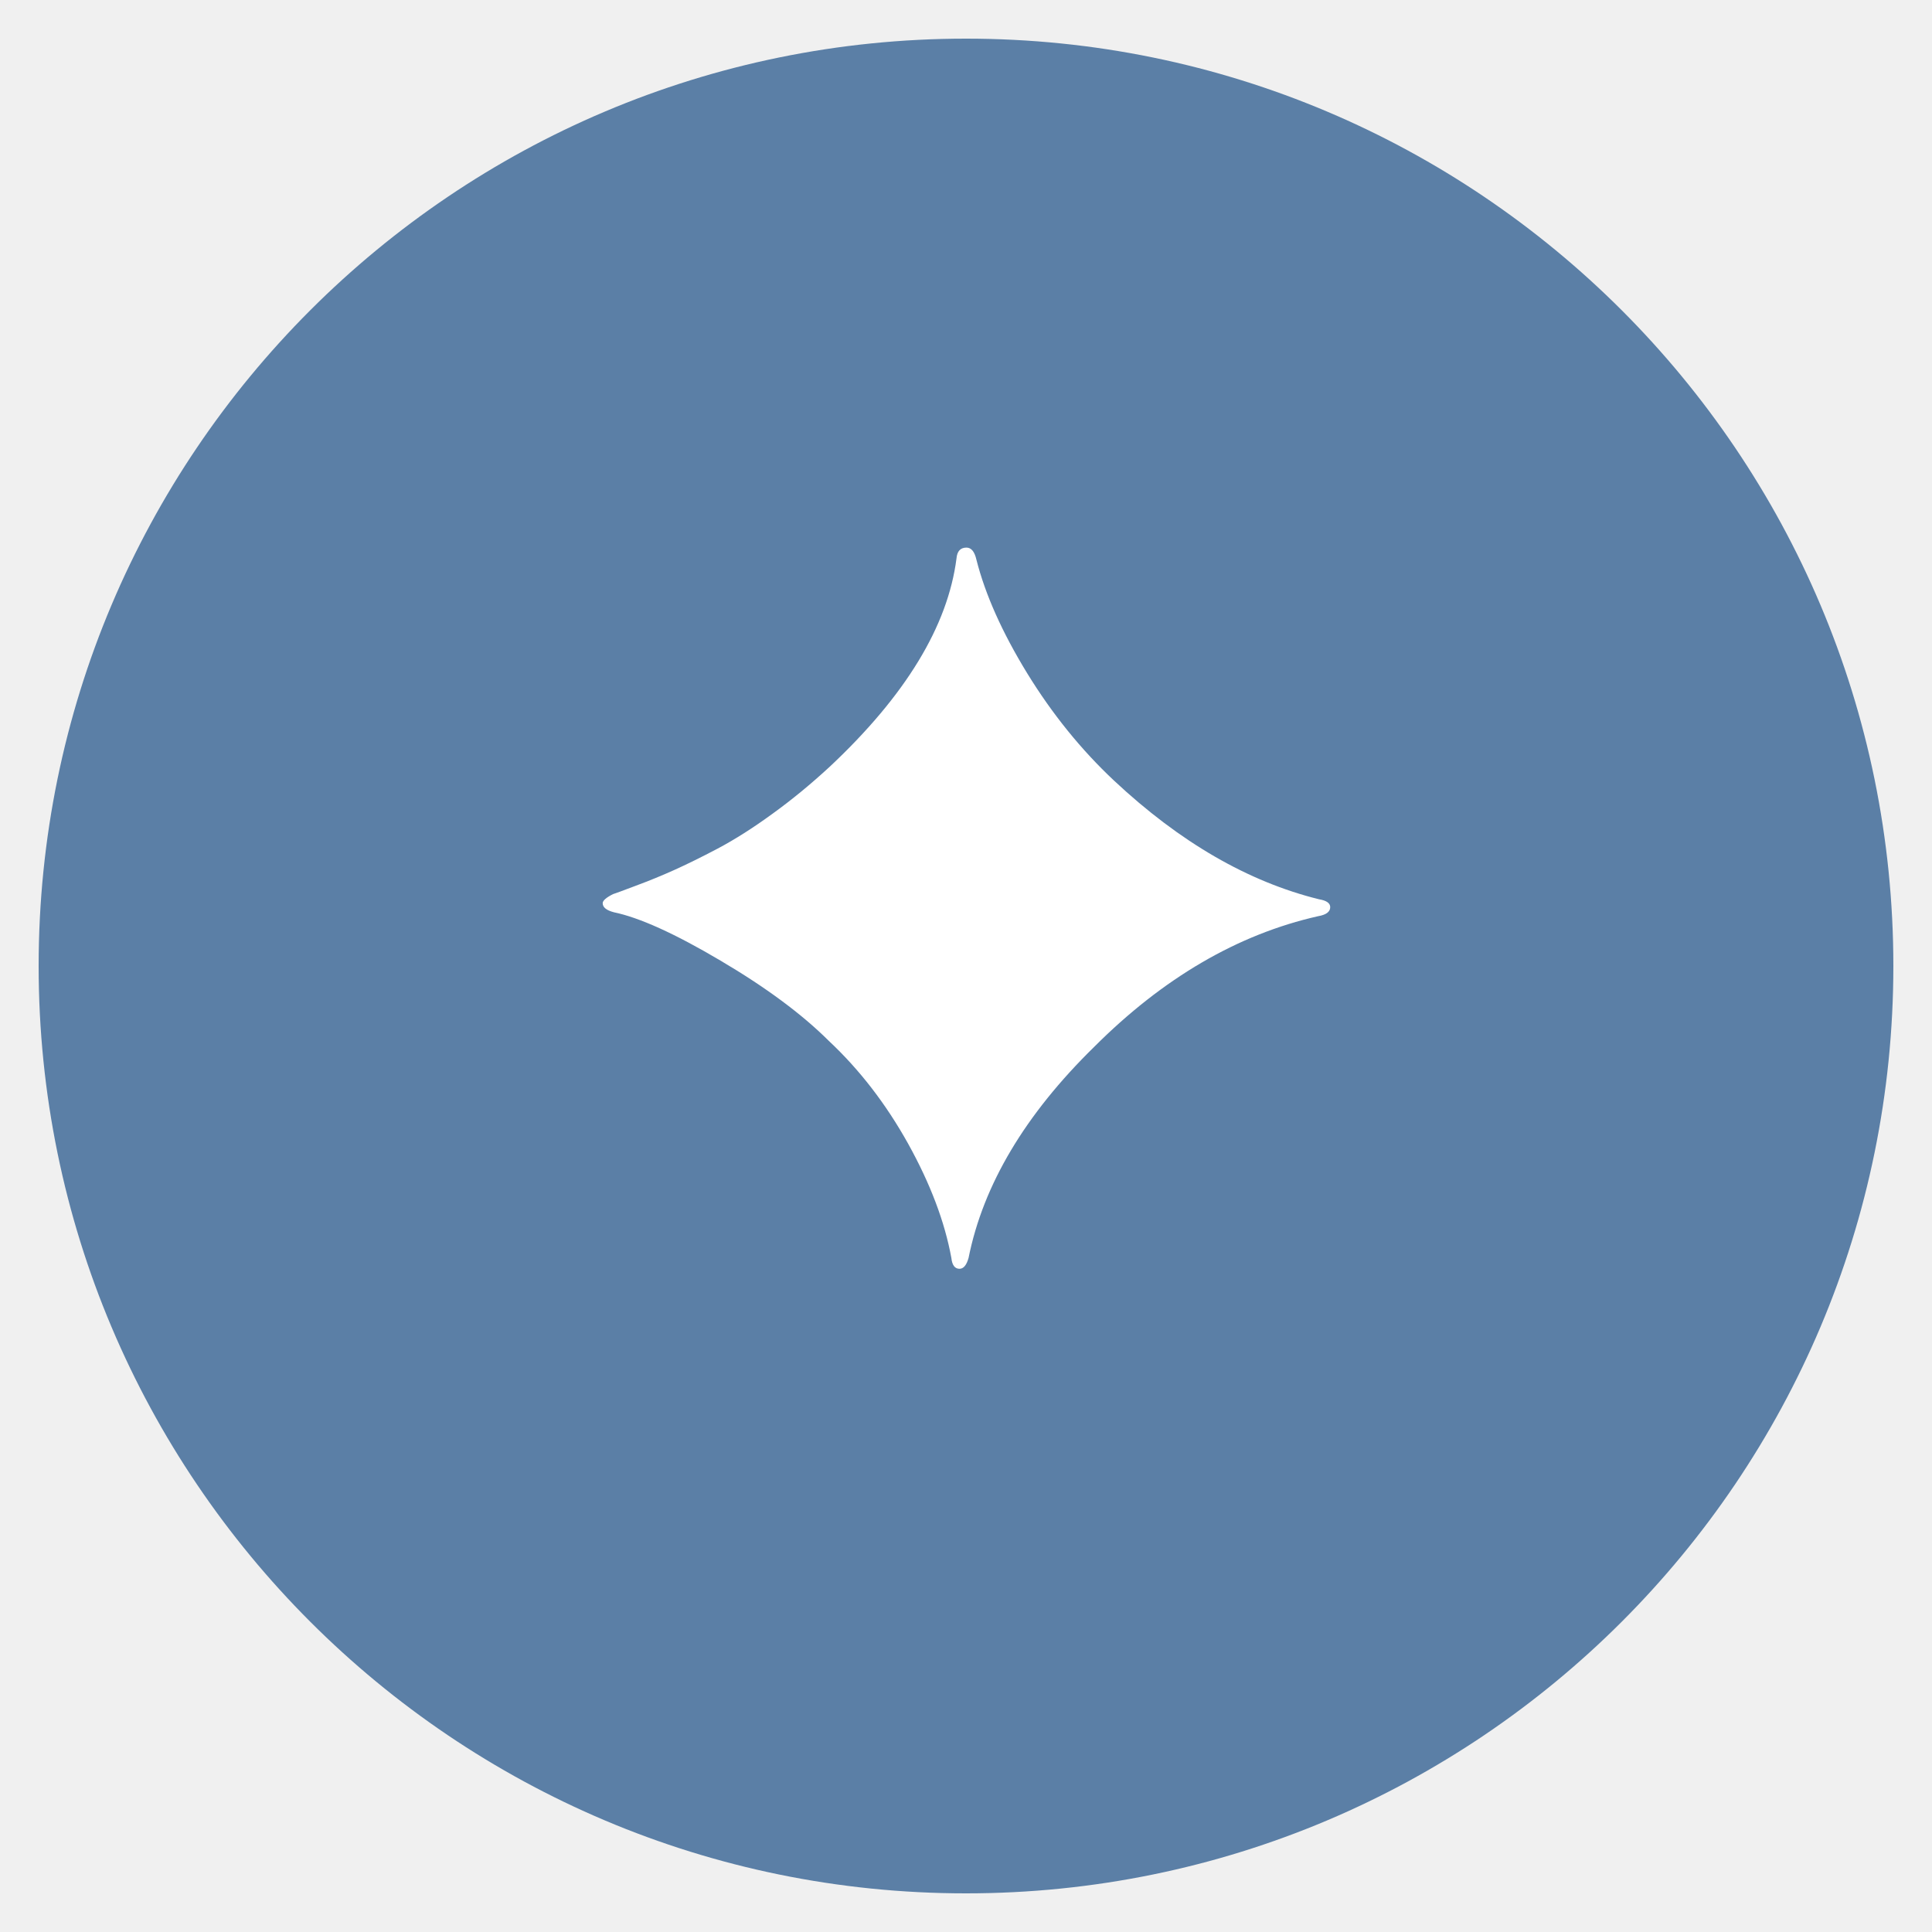
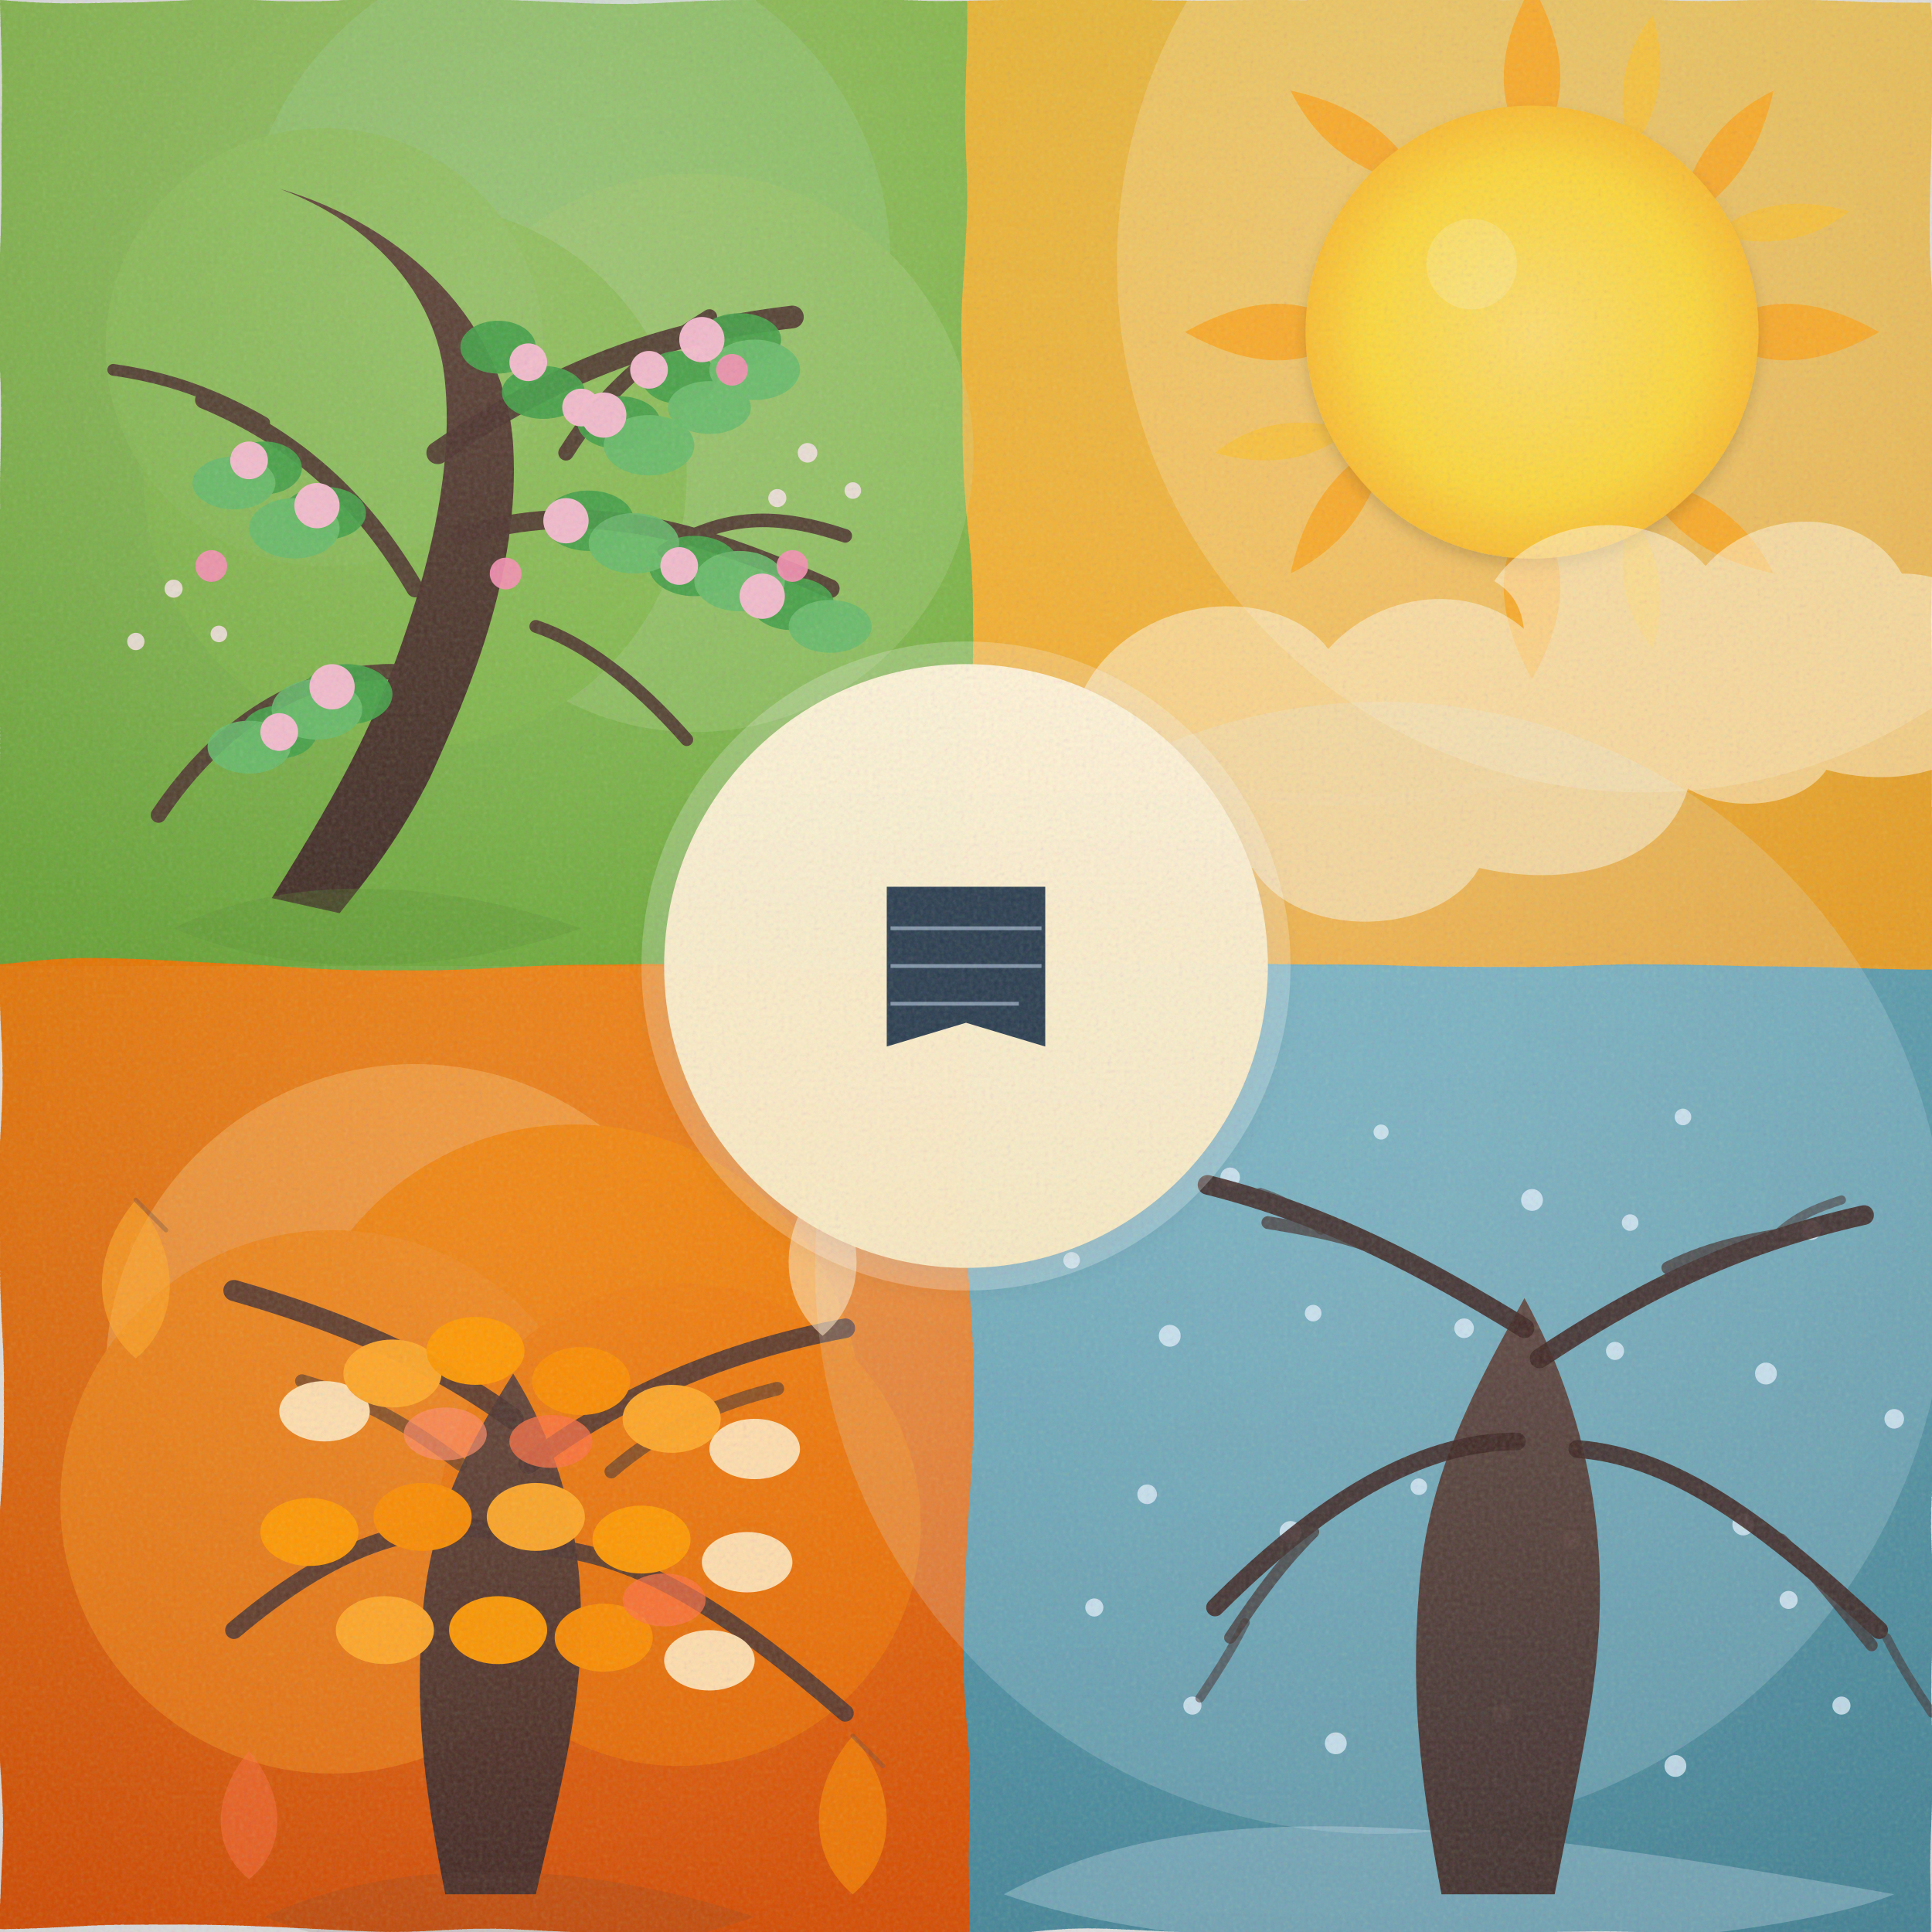
- <svg xmlns="http://www.w3.org/2000/svg" viewBox="0 0 100 100" width="100" height="100">
-   <circle cx="50" cy="50" r="48" fill="#5B7FA6" />
-   <text x="50" y="65" text-anchor="middle" font-size="52" fill="white">✦</text>
+ <svg xmlns="http://www.w3.org/2000/svg" viewBox="0 0 512 512" role="img" aria-label="Four seasonal panels with watercolor texture and a center book icon">
+   <defs>
+     <filter id="paper" x="-20%" y="-20%" width="140%" height="140%">
+       <feTurbulence type="fractalNoise" baseFrequency="0.9" numOctaves="3" seed="7" result="noise" />
+       <feColorMatrix in="noise" type="matrix" values="1 0 0 0 0                 0 1 0 0 0                 0 0 1 0 0                 0 0 0 .18 0" result="grain" />
+       <feBlend in="SourceGraphic" in2="grain" mode="multiply" />
+     </filter>
+     <radialGradient id="vignette" cx="50%" cy="50%" r="75%">
+       <stop offset="0%" stop-color="#000" stop-opacity="0" />
+       <stop offset="100%" stop-color="#000" stop-opacity=".12" />
+     </radialGradient>
+     <filter id="wash" x="-10%" y="-10%" width="120%" height="120%">
+       <feTurbulence type="fractalNoise" baseFrequency="0.015" numOctaves="2" seed="3" result="t" />
+       <feDisplacementMap in="SourceGraphic" in2="t" scale="6" xChannelSelector="R" yChannelSelector="G" />
+     </filter>
+     <filter id="softShadow" x="-30%" y="-30%" width="160%" height="160%">
+       <feDropShadow dx="0" dy="2" stdDeviation="2" flood-color="#000" flood-opacity=".18" />
+     </filter>
+     <linearGradient id="springBg" x1="0" y1="0" x2="0" y2="1">
+       <stop offset="0%" stop-color="#8BC34A" />
+       <stop offset="100%" stop-color="#6FAE39" />
+     </linearGradient>
+     <linearGradient id="summerBg" x1="0" y1="0" x2="0" y2="1">
+       <stop offset="0%" stop-color="#FBC02D" />
+       <stop offset="100%" stop-color="#F9A825" />
+     </linearGradient>
+     <linearGradient id="autumnBg" x1="0" y1="0" x2="0" y2="1">
+       <stop offset="0%" stop-color="#F57C00" />
+       <stop offset="100%" stop-color="#E65100" />
+     </linearGradient>
+     <linearGradient id="winterBg" x1="0" y1="0" x2="0" y2="1">
+       <stop offset="0%" stop-color="#5FA6B8" />
+       <stop offset="100%" stop-color="#4A90A4" />
+     </linearGradient>
+     <radialGradient id="sunCore" cx="50%" cy="50%" r="60%">
+       <stop offset="0%" stop-color="#FFE082" />
+       <stop offset="60%" stop-color="#FDD835" />
+       <stop offset="100%" stop-color="#F9A825" />
+     </radialGradient>
+     <linearGradient id="band" x1="0" y1="0" x2="0" y2="1">
+       <stop offset="0%" stop-color="#FFF3D6" />
+       <stop offset="100%" stop-color="#F8E7BE" />
+     </linearGradient>
+     <linearGradient id="trunk" x1="0" y1="0" x2="0" y2="1">
+       <stop offset="0%" stop-color="#5D4037" />
+       <stop offset="100%" stop-color="#3E2723" />
+     </linearGradient>
+     <radialGradient id="skyHaze" cx="50%" cy="30%" r="75%">
+       <stop offset="0%" stop-color="#fff" stop-opacity=".35" />
+       <stop offset="100%" stop-color="#fff" stop-opacity="0" />
+     </radialGradient>
+   </defs>
+   <g filter="url(#wash)">
+     <rect x="0" y="0" width="256" height="256" fill="url(#springBg)" />
+     <rect x="256" y="0" width="256" height="256" fill="url(#summerBg)" />
+     <rect x="0" y="256" width="256" height="256" fill="url(#autumnBg)" />
+     <rect x="256" y="256" width="256" height="256" fill="url(#winterBg)" />
+   </g>
+   <rect x="0" y="0" width="256" height="256" fill="url(#skyHaze)" opacity=".65" />
+   <rect x="256" y="0" width="256" height="256" fill="url(#skyHaze)" opacity=".55" />
+   <rect x="0" y="256" width="256" height="256" fill="url(#skyHaze)" opacity=".35" />
+   <rect x="256" y="256" width="256" height="256" fill="url(#skyHaze)" opacity=".25" />
+   <rect x="0" y="0" width="512" height="512" fill="url(#vignette)" />
+   <g transform="translate(0,0)">
+     <g opacity=".22">
+       <circle cx="150" cy="70" r="86" fill="#A5D6A7" />
+       <circle cx="184" cy="120" r="74" fill="#C5E1A5" />
+       <circle cx="110" cy="126" r="72" fill="#8BC34A" />
+       <circle cx="86" cy="92" r="58" fill="#9CCC65" />
+     </g>
+     <path d="M72 238              C92 206, 100 190, 108 166              C114 148, 120 124, 118 102              C116 76, 96 58, 74 50              C108 60, 134 86, 136 118              C138 152, 124 184, 114 206              C106 222, 98 232, 90 242              Z" fill="url(#trunk)" opacity=".96" />
+     <path d="M46 246 C74 232, 114 232, 154 246 C120 258, 78 260, 46 246 Z" fill="#558B2F" opacity=".28" />
+     <g fill="none" stroke="#4E342E" stroke-linecap="round" opacity=".9">
+       <path d="M116 120 C148 98, 176 88, 210 84" stroke-width="6" />
+       <path d="M122 142 C156 132, 184 140, 220 156" stroke-width="5" />
+       <path d="M110 156 C96 132, 78 116, 54 106" stroke-width="4.6" />
+       <path d="M104 178 C80 178, 58 192, 42 216" stroke-width="4.1" />
+       <path d="M150 120 C160 104, 172 94, 188 84" stroke-width="4.1" />
+       <path d="M176 146 C192 136, 206 136, 224 142" stroke-width="3.6" />
+       <path d="M70 112 C56 104, 44 100, 30 98" stroke-width="3.1" />
+       <path d="M142 166 C154 170, 168 180, 182 196" stroke-width="3.4" />
+     </g>
+     <g opacity=".92">
+       <g fill="#43A047">
+         <ellipse cx="164" cy="112" rx="11" ry="7" />
+         <ellipse cx="180" cy="100" rx="10" ry="7" />
+         <ellipse cx="196" cy="90" rx="11" ry="7" />
+         <ellipse cx="156" cy="138" rx="12" ry="8" />
+         <ellipse cx="184" cy="150" rx="12" ry="8" />
+         <ellipse cx="210" cy="160" rx="11" ry="7" />
+         <ellipse cx="86" cy="136" rx="11" ry="7" />
+         <ellipse cx="70" cy="124" rx="10" ry="7" />
+         <ellipse cx="92" cy="184" rx="12" ry="8" />
+         <ellipse cx="74" cy="194" rx="10" ry="7" />
+         <ellipse cx="132" cy="92" rx="10" ry="7" />
+         <ellipse cx="144" cy="104" rx="11" ry="7" />
+       </g>
+       <g fill="#66BB6A" opacity=".95">
+         <ellipse cx="172" cy="118" rx="12" ry="8" />
+         <ellipse cx="188" cy="108" rx="11" ry="7" />
+         <ellipse cx="200" cy="98" rx="12" ry="8" />
+         <ellipse cx="168" cy="144" rx="12" ry="8" />
+         <ellipse cx="196" cy="154" rx="12" ry="8" />
+         <ellipse cx="220" cy="166" rx="11" ry="7" />
+         <ellipse cx="78" cy="140" rx="12" ry="8" />
+         <ellipse cx="62" cy="128" rx="11" ry="7" />
+         <ellipse cx="84" cy="188" rx="12" ry="8" />
+         <ellipse cx="66" cy="198" rx="11" ry="7" />
+       </g>
+     </g>
+     <g opacity=".96">
+       <g fill="#F8BBD0">
+         <circle cx="160" cy="110" r="6" />
+         <circle cx="172" cy="98" r="5" />
+         <circle cx="186" cy="90" r="6" />
+         <circle cx="150" cy="138" r="6" />
+         <circle cx="180" cy="150" r="5" />
+         <circle cx="202" cy="158" r="6" />
+         <circle cx="84" cy="134" r="6" />
+         <circle cx="66" cy="122" r="5" />
+         <circle cx="88" cy="182" r="6" />
+         <circle cx="74" cy="194" r="5" />
+         <circle cx="140" cy="96" r="5" />
+         <circle cx="154" cy="108" r="5" />
+       </g>
+       <g fill="#F48FB1" opacity=".95">
+         <circle cx="194" cy="98" r="4.2" />
+         <circle cx="134" cy="152" r="4.2" />
+         <circle cx="56" cy="150" r="4.2" />
+         <circle cx="210" cy="150" r="4.2" />
+       </g>
+       <g fill="#FCE4EC" opacity=".85">
+         <circle cx="214" cy="120" r="2.6" />
+         <circle cx="226" cy="130" r="2.2" />
+         <circle cx="206" cy="132" r="2.4" />
+         <circle cx="46" cy="156" r="2.4" />
+         <circle cx="58" cy="168" r="2.2" />
+         <circle cx="36" cy="170" r="2.3" />
+       </g>
+     </g>
+   </g>
+   <g transform="translate(256,0)">
+     <circle cx="180" cy="70" r="140" fill="#FFF8E1" opacity=".22" />
+     <g transform="translate(150,88)" opacity=".92">
+       <g fill="#F9A825">
+         <path d="M0,-92 C10,-74 10,-60 0,-46 C-10,-60 -10,-74 0,-92Z" />
+         <path d="M64,-64 C60,-46 52,-36 38,-28 C42,-48 52,-58 64,-64Z" />
+         <path d="M92,0 C74,10 60,10 46,0 C60,-10 74,-10 92,0Z" />
+         <path d="M64,64 C46,60 36,52 28,38 C48,42 58,52 64,64Z" />
+         <path d="M0,92 C-10,74 -10,60 0,46 C10,60 10,74 0,92Z" />
+         <path d="M-64,64 C-60,46 -52,36 -38,28 C-42,48 -52,58 -64,64Z" />
+         <path d="M-92,0 C-74,-10 -60,-10 -46,0 C-60,10 -74,10 -92,0Z" />
+         <path d="M-64,-64 C-46,-60 -36,-52 -28,-38 C-48,-42 -58,-52 -64,-64Z" />
+       </g>
+       <g fill="#FBC02D" opacity=".75">
+         <path d="M32,-84 C36,-70 34,-58 26,-48 C22,-62 24,-74 32,-84Z" />
+         <path d="M84,-32 C70,-36 58,-34 48,-26 C62,-22 74,-24 84,-32Z" />
+         <path d="M32,84 C36,70 34,58 26,48 C22,62 24,74 32,84Z" />
+         <path d="M-84,32 C-70,36 -58,34 -48,26 C-62,22 -74,24 -84,32Z" />
+       </g>
+       <circle cx="0" cy="0" r="60" fill="url(#sunCore)" filter="url(#softShadow)" />
+       <circle cx="0" cy="0" r="48" fill="#FDD835" opacity=".28" />
+       <circle cx="-16" cy="-18" r="12" fill="#FFFDE7" opacity=".22" />
+     </g>
+     <g opacity=".5">
+       <path d="M34 178 C50 156, 84 156, 96 172                C112 154, 142 154, 154 174                C176 170, 196 184, 192 206                C188 228, 162 236, 136 230                C126 248, 88 250, 76 230                C52 236, 26 226, 26 206                C26 192, 30 184, 34 178 Z" fill="#FFF8E1" />
+       <path d="M140 154 C152 136, 182 134, 196 150                C210 134, 238 134, 248 152                C266 152, 280 166, 276 184                C272 202, 250 210, 228 204                C220 216, 194 216, 186 204                C168 210, 148 202, 148 184                C148 170, 150 160, 140 154 Z" fill="#FFF8E1" />
+       <path d="M54 206 C80 214, 114 214, 150 206" stroke="#FFFFFF" stroke-width="3" opacity=".35" fill="none" stroke-linecap="round" />
+     </g>
+   </g>
+   <g transform="translate(0,256)">
+     <g opacity=".34">
+       <circle cx="110" cy="108" r="82" fill="#FFCC80" />
+       <circle cx="152" cy="118" r="76" fill="#FF9800" />
+       <circle cx="88" cy="142" r="72" fill="#FFA726" />
+       <circle cx="180" cy="148" r="64" fill="#FB8C00" />
+     </g>
+     <path d="M118 246              C112 216, 110 196, 112 172              C114 144, 126 124, 136 108              C146 124, 154 146, 154 174              C154 198, 148 220, 142 246              Z" fill="url(#trunk)" opacity=".96" />
+     <path d="M70 252 C104 236, 152 236, 200 252 C160 266, 112 268, 70 252 Z" fill="#5D4037" opacity=".15" />
+     <g fill="none" stroke="#4E342E" stroke-linecap="round" opacity=".88">
+       <path d="M136 120 C114 104, 90 94, 62 86" stroke-width="5.6" />
+       <path d="M140 132 C164 114, 192 102, 224 96" stroke-width="5.2" />
+       <path d="M134 150 C110 146, 88 154, 62 176" stroke-width="4.7" />
+       <path d="M144 154 C170 156, 194 172, 224 198" stroke-width="4.5" />
+       <path d="M122 132 C106 120, 94 114, 80 110" stroke-width="3.6" opacity=".7" />
+       <path d="M162 134 C176 122, 190 116, 206 112" stroke-width="3.6" opacity=".7" />
+     </g>
+     <g opacity=".97">
+       <g>
+         <ellipse cx="86" cy="118" rx="12" ry="8" fill="#FFE0B2" />
+         <ellipse cx="104" cy="108" rx="13" ry="9" fill="#FFA726" />
+         <ellipse cx="126" cy="102" rx="13" ry="9" fill="#FF9800" />
+         <ellipse cx="154" cy="110" rx="13" ry="9" fill="#FB8C00" />
+         <ellipse cx="178" cy="120" rx="13" ry="9" fill="#FFA726" />
+         <ellipse cx="200" cy="128" rx="12" ry="8" fill="#FFE0B2" />
+         <ellipse cx="82" cy="150" rx="13" ry="9" fill="#FF9800" />
+         <ellipse cx="112" cy="146" rx="13" ry="9" fill="#FB8C00" />
+         <ellipse cx="142" cy="146" rx="13" ry="9" fill="#FFA726" />
+         <ellipse cx="170" cy="152" rx="13" ry="9" fill="#FF9800" />
+         <ellipse cx="198" cy="158" rx="12" ry="8" fill="#FFE0B2" />
+         <ellipse cx="102" cy="176" rx="13" ry="9" fill="#FFA726" />
+         <ellipse cx="132" cy="176" rx="13" ry="9" fill="#FF9800" />
+         <ellipse cx="160" cy="178" rx="13" ry="9" fill="#FB8C00" />
+         <ellipse cx="188" cy="184" rx="12" ry="8" fill="#FFE0B2" />
+         <ellipse cx="146" cy="126" rx="11" ry="7" fill="#FF7043" opacity=".75" />
+         <ellipse cx="118" cy="124" rx="11" ry="7" fill="#FF8A65" opacity=".7" />
+         <ellipse cx="176" cy="168" rx="11" ry="7" fill="#FF7043" opacity=".7" />
+       </g>
+     </g>
+     <g opacity=".6">
+       <path d="M218 56 C230 70, 230 88, 218 98 C206 88, 206 70, 218 56 Z" fill="#FFE0B2" />
+       <path d="M218 56 L226 64" stroke="#6D4C41" stroke-width="1.2" opacity=".6" stroke-linecap="round" />
+       <path d="M36 62 C48 76, 48 94, 36 104 C24 94, 24 76, 36 62 Z" fill="#FFA726" />
+       <path d="M36 62 L44 70" stroke="#6D4C41" stroke-width="1.2" opacity=".6" stroke-linecap="round" />
+       <path d="M226 204 C238 218, 238 236, 226 246 C214 236, 214 218, 226 204 Z" fill="#FB8C00" />
+       <path d="M226 204 L234 212" stroke="#6D4C41" stroke-width="1.2" opacity=".6" stroke-linecap="round" />
+       <path d="M66 208 C76 220, 76 234, 66 242 C56 234, 56 220, 66 208 Z" fill="#FF7043" opacity=".75" />
+     </g>
+   </g>
+   <g transform="translate(256,256)">
+     <circle cx="110" cy="80" r="150" fill="#E3F2FD" opacity=".18" />
+     <g opacity=".75" fill="#E3F2FD">
+       <circle cx="36" cy="40" r="2.2" />
+       <circle cx="70" cy="56" r="2.6" />
+       <circle cx="110" cy="44" r="2.0" />
+       <circle cx="150" cy="62" r="2.9" />
+       <circle cx="190" cy="40" r="2.2" />
+       <circle cx="224" cy="70" r="2.6" />
+       <circle cx="54" cy="98" r="2.9" />
+       <circle cx="92" cy="92" r="2.2" />
+       <circle cx="132" cy="96" r="2.6" />
+       <circle cx="172" cy="102" r="2.4" />
+       <circle cx="212" cy="108" r="2.9" />
+       <circle cx="48" cy="140" r="2.6" />
+       <circle cx="86" cy="150" r="2.9" />
+       <circle cx="120" cy="138" r="2.2" />
+       <circle cx="160" cy="152" r="2.6" />
+       <circle cx="206" cy="148" r="2.9" />
+       <circle cx="60" cy="196" r="2.4" />
+       <circle cx="98" cy="206" r="2.9" />
+       <circle cx="142" cy="198" r="2.6" />
+       <circle cx="188" cy="212" r="2.9" />
+       <circle cx="232" cy="196" r="2.4" />
+       <circle cx="28" cy="78" r="2.2" />
+       <circle cx="246" cy="120" r="2.6" />
+       <circle cx="34" cy="170" r="2.4" />
+       <circle cx="218" cy="168" r="2.4" />
+       <circle cx="176" cy="68" r="2.2" />
+     </g>
+     <path d="M10 246 C54 222, 112 222, 246 246 C206 262, 72 268, 10 246 Z" fill="#E3F2FD" opacity=".28" />
+     <path d="M126 246              C120 214, 118 192, 120 166              C122 134, 136 110, 148 88              C160 110, 168 136, 168 166              C168 192, 162 214, 156 246              Z" fill="url(#trunk)" opacity=".92" />
+     <g fill="none" stroke="#3E2723" stroke-linecap="round" opacity=".88">
+       <path d="M148 96 C122 80, 96 66, 64 58" stroke-width="5.2" />
+       <path d="M152 104 C176 88, 202 74, 238 66" stroke-width="5.2" />
+       <path d="M146 126 C120 126, 94 142, 66 170" stroke-width="4.7" />
+       <path d="M162 128 C188 130, 212 148, 242 176" stroke-width="4.7" />
+       <path d="M116 78 C104 72, 92 70, 80 68" stroke-width="3.4" opacity=".75" />
+       <path d="M186 80 C198 74, 210 72, 224 70" stroke-width="3.4" opacity=".75" />
+       <path d="M92 150 C84 158, 78 166, 70 178" stroke-width="3.2" opacity=".75" />
+       <path d="M216 152 C224 160, 232 170, 240 180" stroke-width="3.2" opacity=".75" />
+       <path d="M94 70 C88 64, 84 62, 78 60" stroke-width="2.4" opacity=".6" />
+       <path d="M214 72 C220 66, 226 64, 232 62" stroke-width="2.4" opacity=".6" />
+       <path d="M74 174 C70 182, 66 188, 62 194" stroke-width="2.4" opacity=".6" />
+       <path d="M244 178 C248 186, 252 192, 256 198" stroke-width="2.4" opacity=".6" />
+     </g>
+   </g>
+   <g filter="url(#softShadow)">
+     <circle cx="256" cy="256" r="86" fill="#FFFFFF" opacity=".22" />
+     <circle cx="256" cy="256" r="80" fill="url(#band)" opacity="0.97" />
+     <circle cx="256" cy="256" r="80" fill="#fff" opacity=".06" />
+     <path d="M236 236 L236 276 L256 270 L276 276 L276 236 Z" fill="#2c3e50" stroke="#2c3e50" stroke-width="2" />
+     <line x1="236" y1="246" x2="276" y2="246" stroke="#8194a8" stroke-width="1" />
+     <line x1="236" y1="256" x2="276" y2="256" stroke="#8194a8" stroke-width="1" />
+     <line x1="236" y1="266" x2="270" y2="266" stroke="#8194a8" stroke-width="1" />
+   </g>
+   <g filter="url(#paper)">
+     <rect x="0" y="0" width="512" height="512" fill="transparent" />
+   </g>
</svg>
